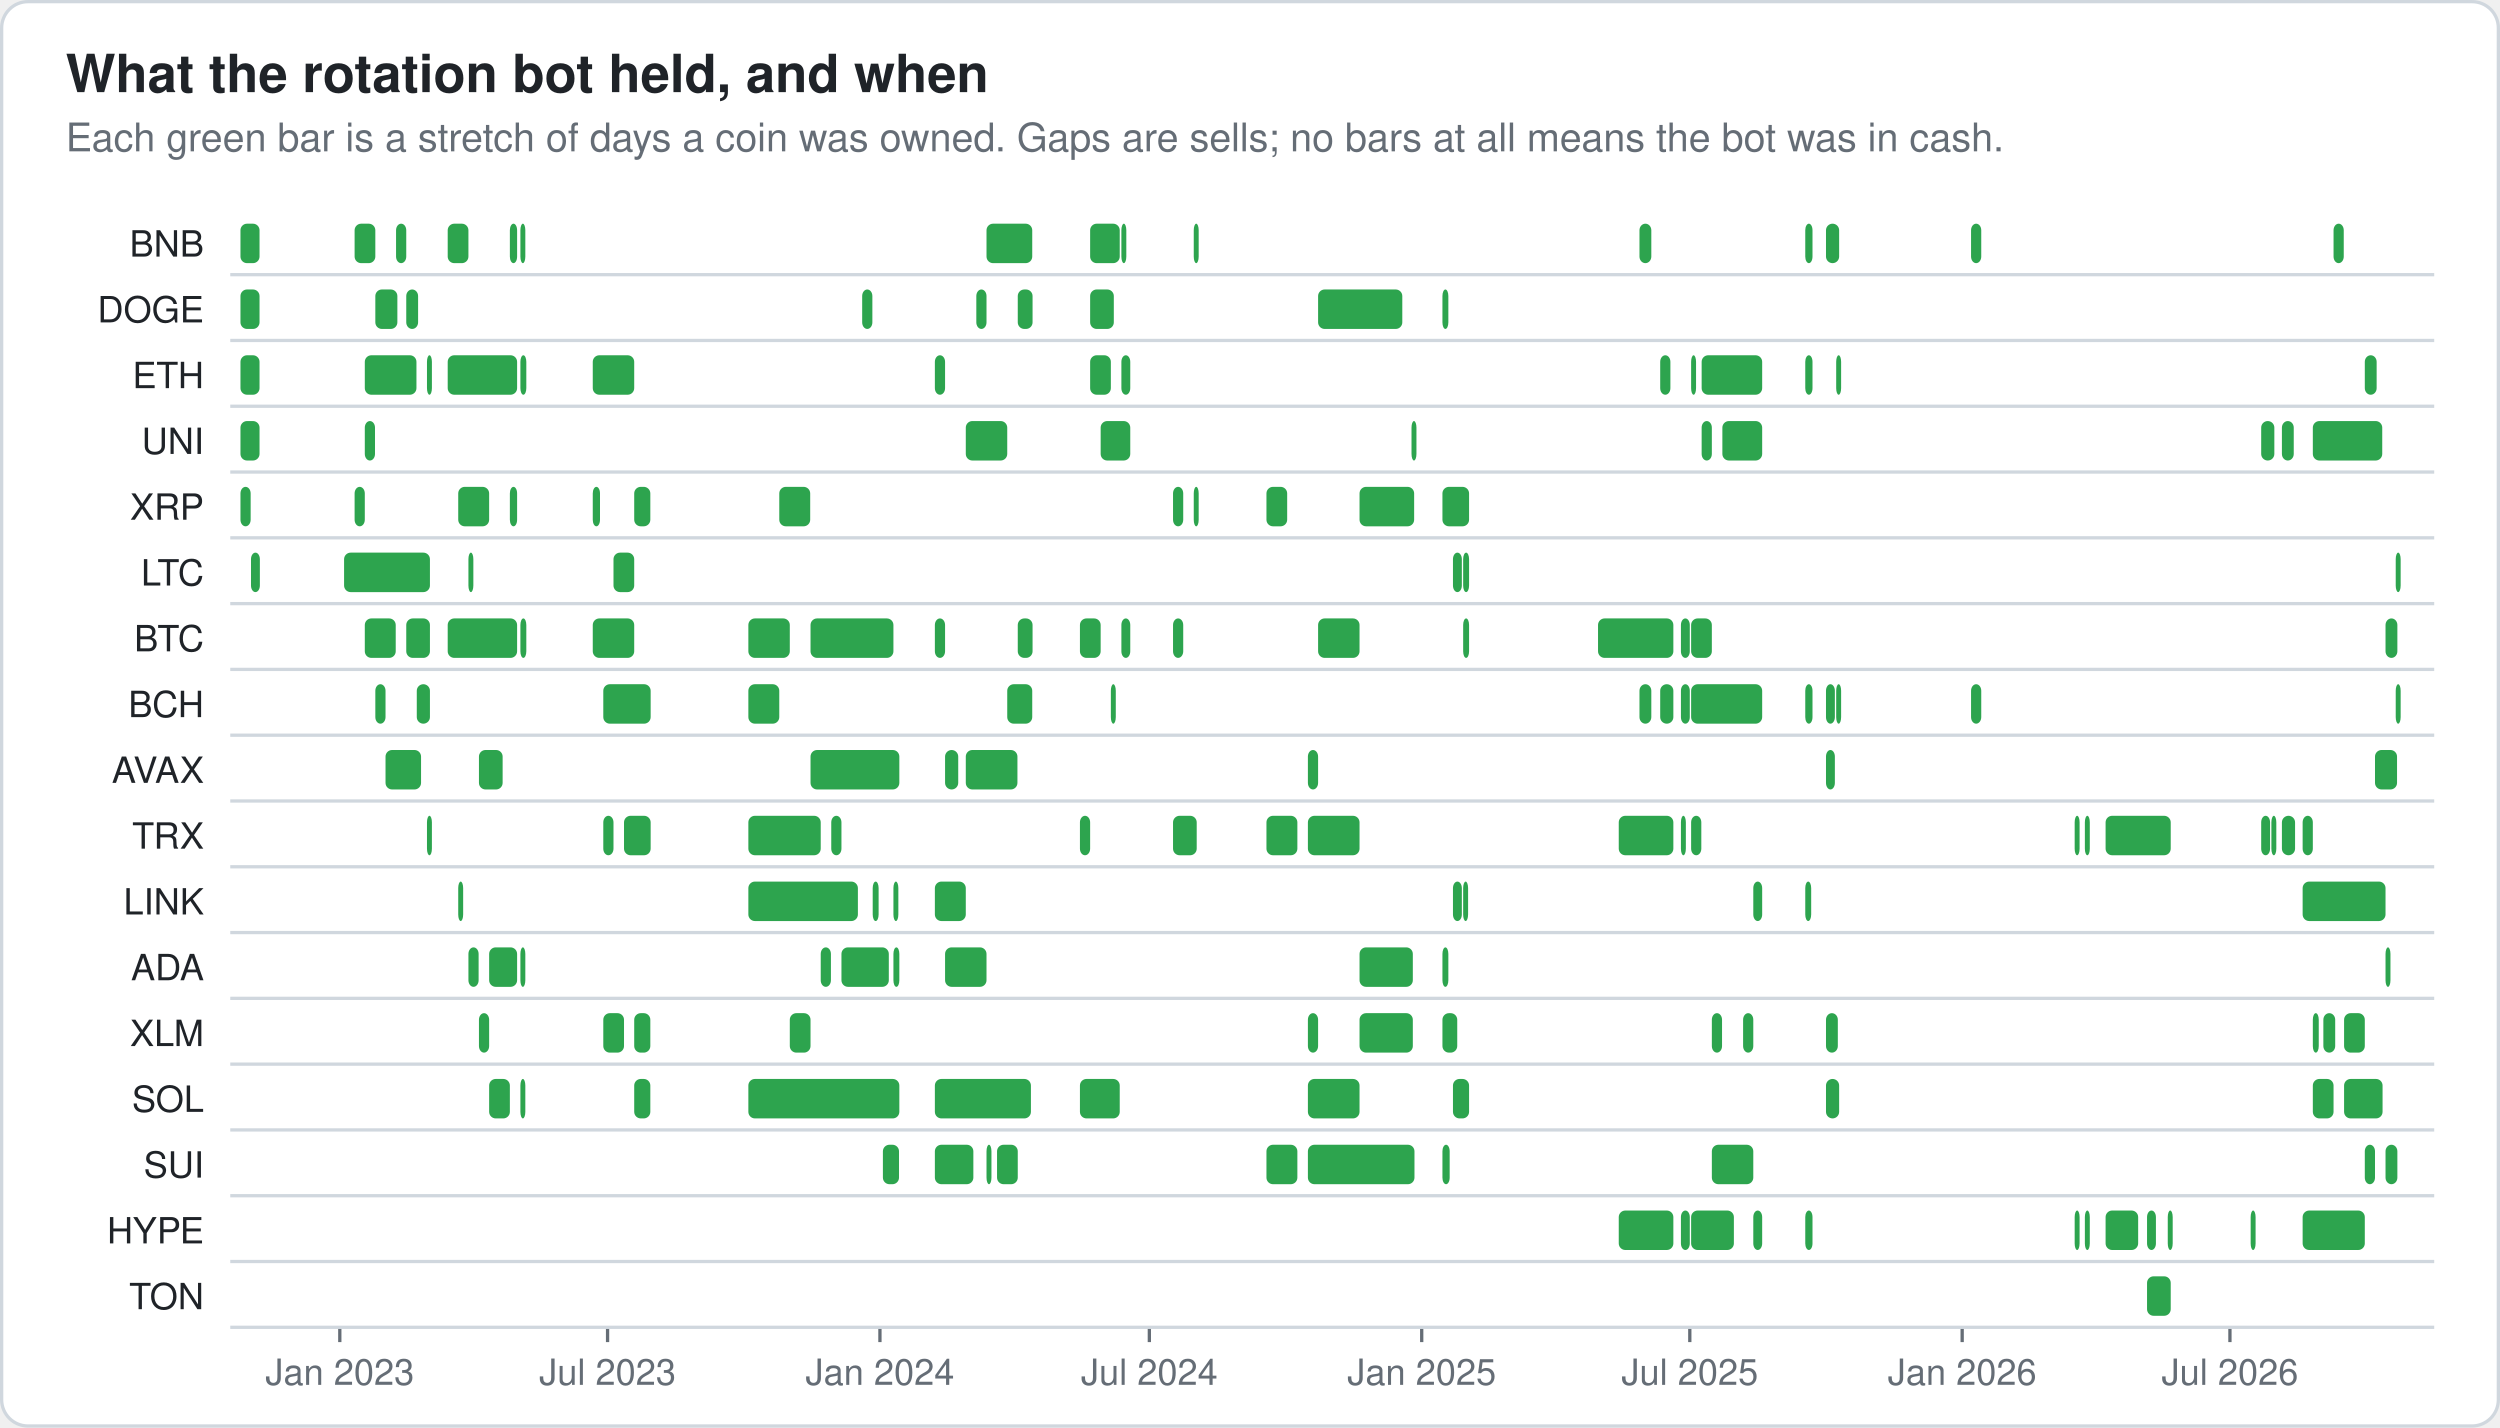
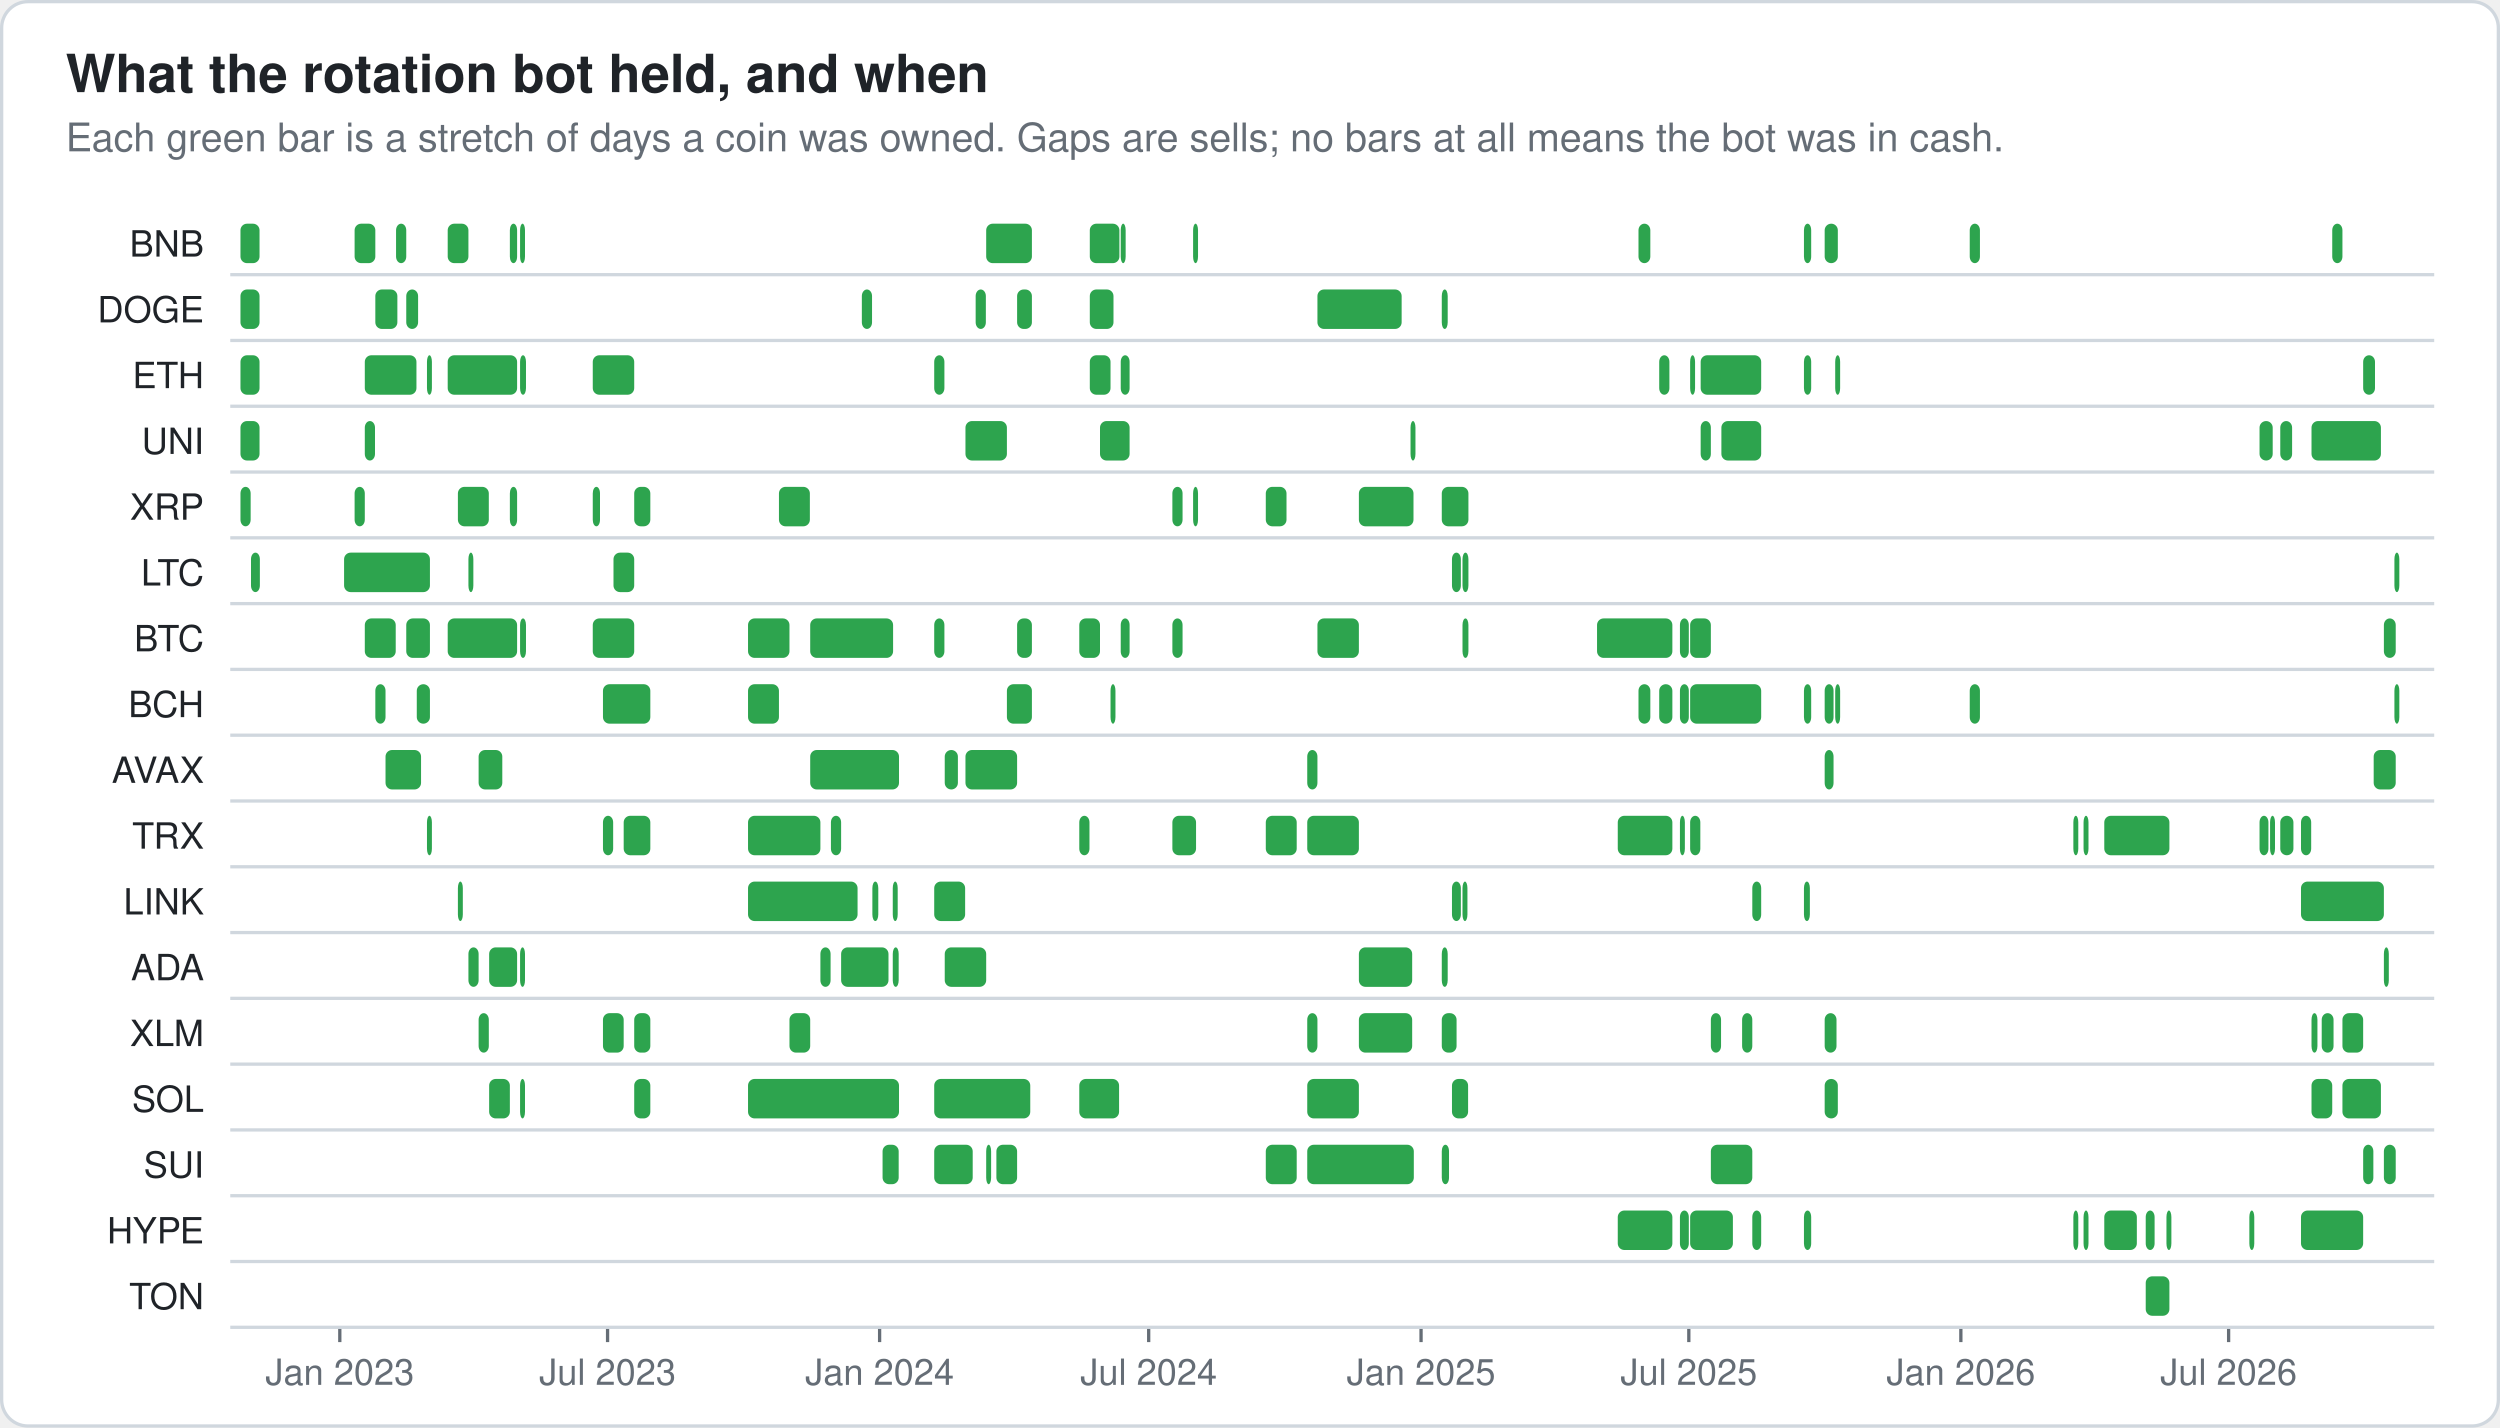
<svg xmlns="http://www.w3.org/2000/svg" width="760" height="434" viewBox="0 0 760 434" font-family="Helvetica, Arial, sans-serif">
  <rect x="0.5" y="0.5" width="759" height="433" rx="8" fill="#ffffff" stroke="#d0d7de" />
  <text x="20" y="28" font-size="16" font-weight="bold" fill="#1f2328">What the rotation bot held, and when</text>
  <text x="20" y="46" font-size="12" fill="#656d76">Each green bar is a stretch of days a coin was owned. Gaps are sells; no bars at all means the bot was in cash.</text>
  <text x="62" y="78" font-size="11" text-anchor="end" fill="#1f2328">BNB</text>
  <line x1="70" y1="83.5" x2="740" y2="83.5" stroke="#d0d7de" />
  <rect x="73.1" y="68" width="5.8" height="12" rx="2" fill="#2da44e" />
  <rect x="107.8" y="68" width="6.3" height="12" rx="2" fill="#2da44e" />
  <rect x="120.4" y="68" width="3.1" height="12" rx="2" fill="#2da44e" />
  <rect x="136.1" y="68" width="6.3" height="12" rx="2" fill="#2da44e" />
  <rect x="155.0" y="68" width="2.2" height="12" rx="2" fill="#2da44e" />
-   <rect x="158.2" y="68" width="1.5" height="12" rx="2" fill="#2da44e" />
-   <rect x="299.9" y="68" width="13.9" height="12" rx="2" fill="#2da44e" />
-   <rect x="331.4" y="68" width="9.0" height="12" rx="2" fill="#2da44e" />
-   <rect x="340.9" y="68" width="1.5" height="12" rx="2" fill="#2da44e" />
-   <rect x="362.9" y="68" width="1.5" height="12" rx="2" fill="#2da44e" />
-   <rect x="498.4" y="68" width="3.6" height="12" rx="2" fill="#2da44e" />
-   <rect x="548.8" y="68" width="2.2" height="12" rx="2" fill="#2da44e" />
-   <rect x="555.1" y="68" width="4.0" height="12" rx="2" fill="#2da44e" />
-   <rect x="599.2" y="68" width="3.1" height="12" rx="2" fill="#2da44e" />
-   <rect x="709.4" y="68" width="3.1" height="12" rx="2" fill="#2da44e" />
+   <rect x="158.1" y="68" width="1.5" height="12" rx="2" fill="#2da44e" />
+   <rect x="299.8" y="68" width="13.9" height="12" rx="2" fill="#2da44e" />
+   <rect x="331.3" y="68" width="9.0" height="12" rx="2" fill="#2da44e" />
+   <rect x="340.7" y="68" width="1.5" height="12" rx="2" fill="#2da44e" />
+   <rect x="362.7" y="68" width="1.5" height="12" rx="2" fill="#2da44e" />
+   <rect x="498.1" y="68" width="3.6" height="12" rx="2" fill="#2da44e" />
+   <rect x="548.4" y="68" width="2.2" height="12" rx="2" fill="#2da44e" />
+   <rect x="554.7" y="68" width="4.0" height="12" rx="2" fill="#2da44e" />
+   <rect x="598.8" y="68" width="3.1" height="12" rx="2" fill="#2da44e" />
+   <rect x="709.0" y="68" width="3.1" height="12" rx="2" fill="#2da44e" />
  <text x="62" y="98" font-size="11" text-anchor="end" fill="#1f2328">DOGE</text>
  <line x1="70" y1="103.5" x2="740" y2="103.5" stroke="#d0d7de" />
  <rect x="73.1" y="88" width="5.8" height="12" rx="2" fill="#2da44e" />
  <rect x="114.1" y="88" width="6.7" height="12" rx="2" fill="#2da44e" />
  <rect x="123.5" y="88" width="3.6" height="12" rx="2" fill="#2da44e" />
-   <rect x="262.1" y="88" width="3.1" height="12" rx="2" fill="#2da44e" />
-   <rect x="296.8" y="88" width="3.1" height="12" rx="2" fill="#2da44e" />
-   <rect x="309.4" y="88" width="4.5" height="12" rx="2" fill="#2da44e" />
-   <rect x="331.4" y="88" width="7.2" height="12" rx="2" fill="#2da44e" />
-   <rect x="400.7" y="88" width="25.6" height="12" rx="2" fill="#2da44e" />
-   <rect x="438.5" y="88" width="1.8" height="12" rx="2" fill="#2da44e" />
+   <rect x="262.0" y="88" width="3.1" height="12" rx="2" fill="#2da44e" />
+   <rect x="296.6" y="88" width="3.1" height="12" rx="2" fill="#2da44e" />
+   <rect x="309.2" y="88" width="4.5" height="12" rx="2" fill="#2da44e" />
+   <rect x="331.3" y="88" width="7.2" height="12" rx="2" fill="#2da44e" />
+   <rect x="400.5" y="88" width="25.6" height="12" rx="2" fill="#2da44e" />
+   <rect x="438.3" y="88" width="1.8" height="12" rx="2" fill="#2da44e" />
  <text x="62" y="118" font-size="11" text-anchor="end" fill="#1f2328">ETH</text>
  <line x1="70" y1="123.5" x2="740" y2="123.5" stroke="#d0d7de" />
  <rect x="73.1" y="108" width="5.8" height="12" rx="2" fill="#2da44e" />
  <rect x="110.9" y="108" width="15.7" height="12" rx="2" fill="#2da44e" />
  <rect x="129.8" y="108" width="1.5" height="12" rx="2" fill="#2da44e" />
  <rect x="136.1" y="108" width="21.1" height="12" rx="2" fill="#2da44e" />
-   <rect x="158.2" y="108" width="1.8" height="12" rx="2" fill="#2da44e" />
+   <rect x="158.1" y="108" width="1.8" height="12" rx="2" fill="#2da44e" />
  <rect x="180.2" y="108" width="12.6" height="12" rx="2" fill="#2da44e" />
-   <rect x="284.2" y="108" width="3.1" height="12" rx="2" fill="#2da44e" />
-   <rect x="331.4" y="108" width="6.3" height="12" rx="2" fill="#2da44e" />
-   <rect x="340.9" y="108" width="2.7" height="12" rx="2" fill="#2da44e" />
-   <rect x="504.7" y="108" width="3.1" height="12" rx="2" fill="#2da44e" />
-   <rect x="514.1" y="108" width="1.5" height="12" rx="2" fill="#2da44e" />
-   <rect x="517.3" y="108" width="18.4" height="12" rx="2" fill="#2da44e" />
-   <rect x="548.8" y="108" width="2.2" height="12" rx="2" fill="#2da44e" />
-   <rect x="558.2" y="108" width="1.5" height="12" rx="2" fill="#2da44e" />
-   <rect x="718.9" y="108" width="3.6" height="12" rx="2" fill="#2da44e" />
+   <rect x="284.0" y="108" width="3.1" height="12" rx="2" fill="#2da44e" />
+   <rect x="331.3" y="108" width="6.3" height="12" rx="2" fill="#2da44e" />
+   <rect x="340.7" y="108" width="2.7" height="12" rx="2" fill="#2da44e" />
+   <rect x="504.4" y="108" width="3.1" height="12" rx="2" fill="#2da44e" />
+   <rect x="513.8" y="108" width="1.5" height="12" rx="2" fill="#2da44e" />
+   <rect x="517.0" y="108" width="18.4" height="12" rx="2" fill="#2da44e" />
+   <rect x="548.4" y="108" width="2.2" height="12" rx="2" fill="#2da44e" />
+   <rect x="557.9" y="108" width="1.5" height="12" rx="2" fill="#2da44e" />
+   <rect x="718.4" y="108" width="3.6" height="12" rx="2" fill="#2da44e" />
  <text x="62" y="138" font-size="11" text-anchor="end" fill="#1f2328">UNI</text>
  <line x1="70" y1="143.5" x2="740" y2="143.5" stroke="#d0d7de" />
  <rect x="73.1" y="128" width="5.8" height="12" rx="2" fill="#2da44e" />
  <rect x="110.9" y="128" width="3.1" height="12" rx="2" fill="#2da44e" />
-   <rect x="293.6" y="128" width="12.6" height="12" rx="2" fill="#2da44e" />
-   <rect x="334.6" y="128" width="9.0" height="12" rx="2" fill="#2da44e" />
-   <rect x="429.1" y="128" width="1.5" height="12" rx="2" fill="#2da44e" />
-   <rect x="517.3" y="128" width="3.1" height="12" rx="2" fill="#2da44e" />
-   <rect x="523.6" y="128" width="12.1" height="12" rx="2" fill="#2da44e" />
-   <rect x="687.4" y="128" width="4.0" height="12" rx="2" fill="#2da44e" />
-   <rect x="693.7" y="128" width="3.6" height="12" rx="2" fill="#2da44e" />
-   <rect x="703.1" y="128" width="21.1" height="12" rx="2" fill="#2da44e" />
+   <rect x="293.5" y="128" width="12.6" height="12" rx="2" fill="#2da44e" />
+   <rect x="334.4" y="128" width="9.0" height="12" rx="2" fill="#2da44e" />
+   <rect x="428.8" y="128" width="1.5" height="12" rx="2" fill="#2da44e" />
+   <rect x="517.0" y="128" width="3.1" height="12" rx="2" fill="#2da44e" />
+   <rect x="523.3" y="128" width="12.1" height="12" rx="2" fill="#2da44e" />
+   <rect x="686.9" y="128" width="4.0" height="12" rx="2" fill="#2da44e" />
+   <rect x="693.2" y="128" width="3.6" height="12" rx="2" fill="#2da44e" />
+   <rect x="702.7" y="128" width="21.1" height="12" rx="2" fill="#2da44e" />
  <text x="62" y="158" font-size="11" text-anchor="end" fill="#1f2328">XRP</text>
  <line x1="70" y1="163.5" x2="740" y2="163.5" stroke="#d0d7de" />
  <rect x="73.1" y="148" width="3.1" height="12" rx="2" fill="#2da44e" />
  <rect x="107.8" y="148" width="3.1" height="12" rx="2" fill="#2da44e" />
-   <rect x="139.3" y="148" width="9.4" height="12" rx="2" fill="#2da44e" />
+   <rect x="139.2" y="148" width="9.4" height="12" rx="2" fill="#2da44e" />
  <rect x="155.0" y="148" width="2.2" height="12" rx="2" fill="#2da44e" />
  <rect x="180.2" y="148" width="2.2" height="12" rx="2" fill="#2da44e" />
  <rect x="192.8" y="148" width="4.9" height="12" rx="2" fill="#2da44e" />
-   <rect x="236.9" y="148" width="9.4" height="12" rx="2" fill="#2da44e" />
-   <rect x="356.6" y="148" width="3.1" height="12" rx="2" fill="#2da44e" />
-   <rect x="362.9" y="148" width="1.5" height="12" rx="2" fill="#2da44e" />
-   <rect x="385.0" y="148" width="6.3" height="12" rx="2" fill="#2da44e" />
-   <rect x="413.3" y="148" width="16.6" height="12" rx="2" fill="#2da44e" />
-   <rect x="438.5" y="148" width="8.1" height="12" rx="2" fill="#2da44e" />
+   <rect x="236.8" y="148" width="9.4" height="12" rx="2" fill="#2da44e" />
+   <rect x="356.4" y="148" width="3.1" height="12" rx="2" fill="#2da44e" />
+   <rect x="362.7" y="148" width="1.5" height="12" rx="2" fill="#2da44e" />
+   <rect x="384.8" y="148" width="6.3" height="12" rx="2" fill="#2da44e" />
+   <rect x="413.1" y="148" width="16.6" height="12" rx="2" fill="#2da44e" />
+   <rect x="438.3" y="148" width="8.1" height="12" rx="2" fill="#2da44e" />
  <text x="62" y="178" font-size="11" text-anchor="end" fill="#1f2328">LTC</text>
  <line x1="70" y1="183.5" x2="740" y2="183.5" stroke="#d0d7de" />
  <rect x="76.3" y="168" width="2.7" height="12" rx="2" fill="#2da44e" />
  <rect x="104.6" y="168" width="26.1" height="12" rx="2" fill="#2da44e" />
  <rect x="142.4" y="168" width="1.5" height="12" rx="2" fill="#2da44e" />
  <rect x="186.5" y="168" width="6.3" height="12" rx="2" fill="#2da44e" />
-   <rect x="441.7" y="168" width="2.7" height="12" rx="2" fill="#2da44e" />
-   <rect x="444.8" y="168" width="1.8" height="12" rx="2" fill="#2da44e" />
-   <rect x="728.3" y="168" width="1.5" height="12" rx="2" fill="#2da44e" />
+   <rect x="441.4" y="168" width="2.7" height="12" rx="2" fill="#2da44e" />
+   <rect x="444.6" y="168" width="1.8" height="12" rx="2" fill="#2da44e" />
+   <rect x="727.9" y="168" width="1.5" height="12" rx="2" fill="#2da44e" />
  <text x="62" y="198" font-size="11" text-anchor="end" fill="#1f2328">BTC</text>
  <line x1="70" y1="203.5" x2="740" y2="203.5" stroke="#d0d7de" />
  <rect x="110.9" y="188" width="9.4" height="12" rx="2" fill="#2da44e" />
  <rect x="123.5" y="188" width="7.2" height="12" rx="2" fill="#2da44e" />
  <rect x="136.1" y="188" width="21.1" height="12" rx="2" fill="#2da44e" />
-   <rect x="158.2" y="188" width="1.8" height="12" rx="2" fill="#2da44e" />
+   <rect x="158.1" y="188" width="1.8" height="12" rx="2" fill="#2da44e" />
  <rect x="180.2" y="188" width="12.6" height="12" rx="2" fill="#2da44e" />
-   <rect x="227.5" y="188" width="12.6" height="12" rx="2" fill="#2da44e" />
-   <rect x="246.4" y="188" width="25.2" height="12" rx="2" fill="#2da44e" />
-   <rect x="284.2" y="188" width="3.1" height="12" rx="2" fill="#2da44e" />
-   <rect x="309.4" y="188" width="4.5" height="12" rx="2" fill="#2da44e" />
-   <rect x="328.3" y="188" width="6.3" height="12" rx="2" fill="#2da44e" />
-   <rect x="340.9" y="188" width="2.7" height="12" rx="2" fill="#2da44e" />
-   <rect x="356.6" y="188" width="3.1" height="12" rx="2" fill="#2da44e" />
-   <rect x="400.7" y="188" width="12.6" height="12" rx="2" fill="#2da44e" />
-   <rect x="444.8" y="188" width="1.8" height="12" rx="2" fill="#2da44e" />
-   <rect x="485.8" y="188" width="22.9" height="12" rx="2" fill="#2da44e" />
-   <rect x="511.0" y="188" width="2.7" height="12" rx="2" fill="#2da44e" />
-   <rect x="514.1" y="188" width="6.3" height="12" rx="2" fill="#2da44e" />
-   <rect x="725.2" y="188" width="3.6" height="12" rx="2" fill="#2da44e" />
+   <rect x="227.4" y="188" width="12.6" height="12" rx="2" fill="#2da44e" />
+   <rect x="246.3" y="188" width="25.2" height="12" rx="2" fill="#2da44e" />
+   <rect x="284.0" y="188" width="3.1" height="12" rx="2" fill="#2da44e" />
+   <rect x="309.2" y="188" width="4.5" height="12" rx="2" fill="#2da44e" />
+   <rect x="328.1" y="188" width="6.3" height="12" rx="2" fill="#2da44e" />
+   <rect x="340.7" y="188" width="2.7" height="12" rx="2" fill="#2da44e" />
+   <rect x="356.4" y="188" width="3.1" height="12" rx="2" fill="#2da44e" />
+   <rect x="400.5" y="188" width="12.6" height="12" rx="2" fill="#2da44e" />
+   <rect x="444.6" y="188" width="1.8" height="12" rx="2" fill="#2da44e" />
+   <rect x="485.5" y="188" width="22.9" height="12" rx="2" fill="#2da44e" />
+   <rect x="510.7" y="188" width="2.7" height="12" rx="2" fill="#2da44e" />
+   <rect x="513.8" y="188" width="6.3" height="12" rx="2" fill="#2da44e" />
+   <rect x="724.7" y="188" width="3.6" height="12" rx="2" fill="#2da44e" />
  <text x="62" y="218" font-size="11" text-anchor="end" fill="#1f2328">BCH</text>
  <line x1="70" y1="223.5" x2="740" y2="223.5" stroke="#d0d7de" />
  <rect x="114.1" y="208" width="3.1" height="12" rx="2" fill="#2da44e" />
  <rect x="126.7" y="208" width="4.0" height="12" rx="2" fill="#2da44e" />
-   <rect x="183.4" y="208" width="14.4" height="12" rx="2" fill="#2da44e" />
-   <rect x="227.5" y="208" width="9.4" height="12" rx="2" fill="#2da44e" />
-   <rect x="306.2" y="208" width="7.6" height="12" rx="2" fill="#2da44e" />
-   <rect x="337.7" y="208" width="1.5" height="12" rx="2" fill="#2da44e" />
-   <rect x="498.4" y="208" width="3.6" height="12" rx="2" fill="#2da44e" />
-   <rect x="504.7" y="208" width="4.0" height="12" rx="2" fill="#2da44e" />
-   <rect x="511.0" y="208" width="2.7" height="12" rx="2" fill="#2da44e" />
-   <rect x="514.1" y="208" width="21.6" height="12" rx="2" fill="#2da44e" />
-   <rect x="548.8" y="208" width="2.2" height="12" rx="2" fill="#2da44e" />
-   <rect x="555.1" y="208" width="2.7" height="12" rx="2" fill="#2da44e" />
-   <rect x="558.2" y="208" width="1.5" height="12" rx="2" fill="#2da44e" />
-   <rect x="599.2" y="208" width="3.1" height="12" rx="2" fill="#2da44e" />
-   <rect x="728.3" y="208" width="1.5" height="12" rx="2" fill="#2da44e" />
+   <rect x="183.3" y="208" width="14.4" height="12" rx="2" fill="#2da44e" />
+   <rect x="227.4" y="208" width="9.4" height="12" rx="2" fill="#2da44e" />
+   <rect x="306.1" y="208" width="7.6" height="12" rx="2" fill="#2da44e" />
+   <rect x="337.6" y="208" width="1.5" height="12" rx="2" fill="#2da44e" />
+   <rect x="498.1" y="208" width="3.6" height="12" rx="2" fill="#2da44e" />
+   <rect x="504.4" y="208" width="4.0" height="12" rx="2" fill="#2da44e" />
+   <rect x="510.7" y="208" width="2.7" height="12" rx="2" fill="#2da44e" />
+   <rect x="513.8" y="208" width="21.6" height="12" rx="2" fill="#2da44e" />
+   <rect x="548.4" y="208" width="2.2" height="12" rx="2" fill="#2da44e" />
+   <rect x="554.7" y="208" width="2.7" height="12" rx="2" fill="#2da44e" />
+   <rect x="557.9" y="208" width="1.5" height="12" rx="2" fill="#2da44e" />
+   <rect x="598.8" y="208" width="3.1" height="12" rx="2" fill="#2da44e" />
+   <rect x="727.9" y="208" width="1.5" height="12" rx="2" fill="#2da44e" />
  <text x="62" y="238" font-size="11" text-anchor="end" fill="#1f2328">AVAX</text>
  <line x1="70" y1="243.5" x2="740" y2="243.5" stroke="#d0d7de" />
  <rect x="117.2" y="228" width="10.8" height="12" rx="2" fill="#2da44e" />
-   <rect x="145.6" y="228" width="7.2" height="12" rx="2" fill="#2da44e" />
-   <rect x="246.4" y="228" width="27.0" height="12" rx="2" fill="#2da44e" />
-   <rect x="287.3" y="228" width="4.0" height="12" rx="2" fill="#2da44e" />
-   <rect x="293.6" y="228" width="15.7" height="12" rx="2" fill="#2da44e" />
-   <rect x="397.6" y="228" width="3.1" height="12" rx="2" fill="#2da44e" />
-   <rect x="555.1" y="228" width="2.7" height="12" rx="2" fill="#2da44e" />
-   <rect x="722.0" y="228" width="6.7" height="12" rx="2" fill="#2da44e" />
+   <rect x="145.5" y="228" width="7.2" height="12" rx="2" fill="#2da44e" />
+   <rect x="246.3" y="228" width="27.0" height="12" rx="2" fill="#2da44e" />
+   <rect x="287.2" y="228" width="4.0" height="12" rx="2" fill="#2da44e" />
+   <rect x="293.5" y="228" width="15.7" height="12" rx="2" fill="#2da44e" />
+   <rect x="397.4" y="228" width="3.1" height="12" rx="2" fill="#2da44e" />
+   <rect x="554.7" y="228" width="2.7" height="12" rx="2" fill="#2da44e" />
+   <rect x="721.6" y="228" width="6.7" height="12" rx="2" fill="#2da44e" />
  <text x="62" y="258" font-size="11" text-anchor="end" fill="#1f2328">TRX</text>
  <line x1="70" y1="263.5" x2="740" y2="263.5" stroke="#d0d7de" />
  <rect x="129.8" y="248" width="1.5" height="12" rx="2" fill="#2da44e" />
-   <rect x="183.4" y="248" width="3.1" height="12" rx="2" fill="#2da44e" />
-   <rect x="189.7" y="248" width="8.1" height="12" rx="2" fill="#2da44e" />
-   <rect x="227.5" y="248" width="22.0" height="12" rx="2" fill="#2da44e" />
-   <rect x="252.7" y="248" width="3.1" height="12" rx="2" fill="#2da44e" />
-   <rect x="328.3" y="248" width="3.1" height="12" rx="2" fill="#2da44e" />
-   <rect x="356.6" y="248" width="7.2" height="12" rx="2" fill="#2da44e" />
-   <rect x="385.0" y="248" width="9.4" height="12" rx="2" fill="#2da44e" />
-   <rect x="397.6" y="248" width="15.7" height="12" rx="2" fill="#2da44e" />
-   <rect x="492.1" y="248" width="16.6" height="12" rx="2" fill="#2da44e" />
-   <rect x="511.0" y="248" width="1.5" height="12" rx="2" fill="#2da44e" />
-   <rect x="514.1" y="248" width="3.1" height="12" rx="2" fill="#2da44e" />
-   <rect x="630.7" y="248" width="1.5" height="12" rx="2" fill="#2da44e" />
-   <rect x="633.8" y="248" width="1.5" height="12" rx="2" fill="#2da44e" />
-   <rect x="640.1" y="248" width="19.8" height="12" rx="2" fill="#2da44e" />
-   <rect x="687.4" y="248" width="2.7" height="12" rx="2" fill="#2da44e" />
-   <rect x="690.5" y="248" width="1.5" height="12" rx="2" fill="#2da44e" />
-   <rect x="693.7" y="248" width="4.0" height="12" rx="2" fill="#2da44e" />
-   <rect x="700.0" y="248" width="3.1" height="12" rx="2" fill="#2da44e" />
+   <rect x="183.3" y="248" width="3.1" height="12" rx="2" fill="#2da44e" />
+   <rect x="189.6" y="248" width="8.1" height="12" rx="2" fill="#2da44e" />
+   <rect x="227.4" y="248" width="22.0" height="12" rx="2" fill="#2da44e" />
+   <rect x="252.6" y="248" width="3.1" height="12" rx="2" fill="#2da44e" />
+   <rect x="328.1" y="248" width="3.1" height="12" rx="2" fill="#2da44e" />
+   <rect x="356.4" y="248" width="7.2" height="12" rx="2" fill="#2da44e" />
+   <rect x="384.8" y="248" width="9.4" height="12" rx="2" fill="#2da44e" />
+   <rect x="397.4" y="248" width="15.7" height="12" rx="2" fill="#2da44e" />
+   <rect x="491.8" y="248" width="16.6" height="12" rx="2" fill="#2da44e" />
+   <rect x="510.7" y="248" width="1.5" height="12" rx="2" fill="#2da44e" />
+   <rect x="513.8" y="248" width="3.1" height="12" rx="2" fill="#2da44e" />
+   <rect x="630.3" y="248" width="1.5" height="12" rx="2" fill="#2da44e" />
+   <rect x="633.4" y="248" width="1.5" height="12" rx="2" fill="#2da44e" />
+   <rect x="639.7" y="248" width="19.8" height="12" rx="2" fill="#2da44e" />
+   <rect x="686.9" y="248" width="2.7" height="12" rx="2" fill="#2da44e" />
+   <rect x="690.1" y="248" width="1.5" height="12" rx="2" fill="#2da44e" />
+   <rect x="693.2" y="248" width="4.0" height="12" rx="2" fill="#2da44e" />
+   <rect x="699.5" y="248" width="3.1" height="12" rx="2" fill="#2da44e" />
  <text x="62" y="278" font-size="11" text-anchor="end" fill="#1f2328">LINK</text>
  <line x1="70" y1="283.5" x2="740" y2="283.5" stroke="#d0d7de" />
-   <rect x="139.3" y="268" width="1.5" height="12" rx="2" fill="#2da44e" />
-   <rect x="227.5" y="268" width="33.3" height="12" rx="2" fill="#2da44e" />
-   <rect x="265.3" y="268" width="1.8" height="12" rx="2" fill="#2da44e" />
-   <rect x="271.6" y="268" width="1.5" height="12" rx="2" fill="#2da44e" />
-   <rect x="284.2" y="268" width="9.4" height="12" rx="2" fill="#2da44e" />
-   <rect x="441.7" y="268" width="2.7" height="12" rx="2" fill="#2da44e" />
-   <rect x="444.8" y="268" width="1.5" height="12" rx="2" fill="#2da44e" />
-   <rect x="533.0" y="268" width="2.7" height="12" rx="2" fill="#2da44e" />
-   <rect x="548.8" y="268" width="1.8" height="12" rx="2" fill="#2da44e" />
-   <rect x="700.0" y="268" width="25.2" height="12" rx="2" fill="#2da44e" />
+   <rect x="139.2" y="268" width="1.5" height="12" rx="2" fill="#2da44e" />
+   <rect x="227.4" y="268" width="33.3" height="12" rx="2" fill="#2da44e" />
+   <rect x="265.2" y="268" width="1.8" height="12" rx="2" fill="#2da44e" />
+   <rect x="271.4" y="268" width="1.5" height="12" rx="2" fill="#2da44e" />
+   <rect x="284.0" y="268" width="9.4" height="12" rx="2" fill="#2da44e" />
+   <rect x="441.4" y="268" width="2.7" height="12" rx="2" fill="#2da44e" />
+   <rect x="444.6" y="268" width="1.5" height="12" rx="2" fill="#2da44e" />
+   <rect x="532.7" y="268" width="2.7" height="12" rx="2" fill="#2da44e" />
+   <rect x="548.4" y="268" width="1.8" height="12" rx="2" fill="#2da44e" />
+   <rect x="699.5" y="268" width="25.2" height="12" rx="2" fill="#2da44e" />
  <text x="62" y="298" font-size="11" text-anchor="end" fill="#1f2328">ADA</text>
  <line x1="70" y1="303.5" x2="740" y2="303.5" stroke="#d0d7de" />
  <rect x="142.4" y="288" width="3.1" height="12" rx="2" fill="#2da44e" />
  <rect x="148.7" y="288" width="8.5" height="12" rx="2" fill="#2da44e" />
-   <rect x="158.2" y="288" width="1.5" height="12" rx="2" fill="#2da44e" />
-   <rect x="249.5" y="288" width="3.1" height="12" rx="2" fill="#2da44e" />
-   <rect x="255.8" y="288" width="14.4" height="12" rx="2" fill="#2da44e" />
-   <rect x="271.6" y="288" width="1.8" height="12" rx="2" fill="#2da44e" />
-   <rect x="287.3" y="288" width="12.6" height="12" rx="2" fill="#2da44e" />
-   <rect x="413.3" y="288" width="16.2" height="12" rx="2" fill="#2da44e" />
-   <rect x="438.5" y="288" width="1.8" height="12" rx="2" fill="#2da44e" />
-   <rect x="725.2" y="288" width="1.5" height="12" rx="2" fill="#2da44e" />
+   <rect x="158.1" y="288" width="1.5" height="12" rx="2" fill="#2da44e" />
+   <rect x="249.4" y="288" width="3.1" height="12" rx="2" fill="#2da44e" />
+   <rect x="255.7" y="288" width="14.4" height="12" rx="2" fill="#2da44e" />
+   <rect x="271.4" y="288" width="1.8" height="12" rx="2" fill="#2da44e" />
+   <rect x="287.2" y="288" width="12.6" height="12" rx="2" fill="#2da44e" />
+   <rect x="413.1" y="288" width="16.2" height="12" rx="2" fill="#2da44e" />
+   <rect x="438.3" y="288" width="1.8" height="12" rx="2" fill="#2da44e" />
+   <rect x="724.7" y="288" width="1.5" height="12" rx="2" fill="#2da44e" />
  <text x="62" y="318" font-size="11" text-anchor="end" fill="#1f2328">XLM</text>
  <line x1="70" y1="323.5" x2="740" y2="323.5" stroke="#d0d7de" />
-   <rect x="145.6" y="308" width="3.1" height="12" rx="2" fill="#2da44e" />
-   <rect x="183.4" y="308" width="6.3" height="12" rx="2" fill="#2da44e" />
+   <rect x="145.5" y="308" width="3.1" height="12" rx="2" fill="#2da44e" />
+   <rect x="183.3" y="308" width="6.3" height="12" rx="2" fill="#2da44e" />
  <rect x="192.8" y="308" width="4.9" height="12" rx="2" fill="#2da44e" />
-   <rect x="240.1" y="308" width="6.3" height="12" rx="2" fill="#2da44e" />
-   <rect x="397.6" y="308" width="3.1" height="12" rx="2" fill="#2da44e" />
-   <rect x="413.3" y="308" width="16.2" height="12" rx="2" fill="#2da44e" />
-   <rect x="438.5" y="308" width="4.5" height="12" rx="2" fill="#2da44e" />
-   <rect x="520.4" y="308" width="3.1" height="12" rx="2" fill="#2da44e" />
-   <rect x="529.9" y="308" width="3.1" height="12" rx="2" fill="#2da44e" />
-   <rect x="555.1" y="308" width="3.6" height="12" rx="2" fill="#2da44e" />
-   <rect x="703.1" y="308" width="1.8" height="12" rx="2" fill="#2da44e" />
-   <rect x="706.3" y="308" width="3.6" height="12" rx="2" fill="#2da44e" />
-   <rect x="712.6" y="308" width="6.3" height="12" rx="2" fill="#2da44e" />
+   <rect x="240.0" y="308" width="6.3" height="12" rx="2" fill="#2da44e" />
+   <rect x="397.4" y="308" width="3.1" height="12" rx="2" fill="#2da44e" />
+   <rect x="413.1" y="308" width="16.2" height="12" rx="2" fill="#2da44e" />
+   <rect x="438.3" y="308" width="4.5" height="12" rx="2" fill="#2da44e" />
+   <rect x="520.1" y="308" width="3.1" height="12" rx="2" fill="#2da44e" />
+   <rect x="529.6" y="308" width="3.1" height="12" rx="2" fill="#2da44e" />
+   <rect x="554.7" y="308" width="3.6" height="12" rx="2" fill="#2da44e" />
+   <rect x="702.7" y="308" width="1.8" height="12" rx="2" fill="#2da44e" />
+   <rect x="705.8" y="308" width="3.6" height="12" rx="2" fill="#2da44e" />
+   <rect x="712.1" y="308" width="6.3" height="12" rx="2" fill="#2da44e" />
  <text x="62" y="338" font-size="11" text-anchor="end" fill="#1f2328">SOL</text>
  <line x1="70" y1="343.5" x2="740" y2="343.5" stroke="#d0d7de" />
  <rect x="148.7" y="328" width="6.3" height="12" rx="2" fill="#2da44e" />
-   <rect x="158.2" y="328" width="1.5" height="12" rx="2" fill="#2da44e" />
+   <rect x="158.1" y="328" width="1.5" height="12" rx="2" fill="#2da44e" />
  <rect x="192.8" y="328" width="4.9" height="12" rx="2" fill="#2da44e" />
-   <rect x="227.5" y="328" width="45.9" height="12" rx="2" fill="#2da44e" />
-   <rect x="284.2" y="328" width="29.2" height="12" rx="2" fill="#2da44e" />
-   <rect x="328.3" y="328" width="12.1" height="12" rx="2" fill="#2da44e" />
-   <rect x="397.6" y="328" width="15.7" height="12" rx="2" fill="#2da44e" />
-   <rect x="441.7" y="328" width="4.9" height="12" rx="2" fill="#2da44e" />
-   <rect x="555.1" y="328" width="4.0" height="12" rx="2" fill="#2da44e" />
-   <rect x="703.1" y="328" width="6.3" height="12" rx="2" fill="#2da44e" />
-   <rect x="712.6" y="328" width="11.7" height="12" rx="2" fill="#2da44e" />
+   <rect x="227.4" y="328" width="45.9" height="12" rx="2" fill="#2da44e" />
+   <rect x="284.0" y="328" width="29.2" height="12" rx="2" fill="#2da44e" />
+   <rect x="328.1" y="328" width="12.1" height="12" rx="2" fill="#2da44e" />
+   <rect x="397.4" y="328" width="15.7" height="12" rx="2" fill="#2da44e" />
+   <rect x="441.4" y="328" width="4.9" height="12" rx="2" fill="#2da44e" />
+   <rect x="554.7" y="328" width="4.0" height="12" rx="2" fill="#2da44e" />
+   <rect x="702.7" y="328" width="6.3" height="12" rx="2" fill="#2da44e" />
+   <rect x="712.1" y="328" width="11.7" height="12" rx="2" fill="#2da44e" />
  <text x="62" y="358" font-size="11" text-anchor="end" fill="#1f2328">SUI</text>
  <line x1="70" y1="363.5" x2="740" y2="363.5" stroke="#d0d7de" />
-   <rect x="268.4" y="348" width="4.9" height="12" rx="2" fill="#2da44e" />
-   <rect x="284.2" y="348" width="11.7" height="12" rx="2" fill="#2da44e" />
-   <rect x="299.9" y="348" width="1.5" height="12" rx="2" fill="#2da44e" />
-   <rect x="303.1" y="348" width="6.3" height="12" rx="2" fill="#2da44e" />
-   <rect x="385.0" y="348" width="9.4" height="12" rx="2" fill="#2da44e" />
-   <rect x="397.6" y="348" width="32.4" height="12" rx="2" fill="#2da44e" />
-   <rect x="438.5" y="348" width="2.2" height="12" rx="2" fill="#2da44e" />
-   <rect x="520.4" y="348" width="12.6" height="12" rx="2" fill="#2da44e" />
-   <rect x="718.9" y="348" width="3.1" height="12" rx="2" fill="#2da44e" />
-   <rect x="725.2" y="348" width="3.6" height="12" rx="2" fill="#2da44e" />
+   <rect x="268.3" y="348" width="4.9" height="12" rx="2" fill="#2da44e" />
+   <rect x="284.0" y="348" width="11.7" height="12" rx="2" fill="#2da44e" />
+   <rect x="299.8" y="348" width="1.5" height="12" rx="2" fill="#2da44e" />
+   <rect x="302.9" y="348" width="6.3" height="12" rx="2" fill="#2da44e" />
+   <rect x="384.8" y="348" width="9.4" height="12" rx="2" fill="#2da44e" />
+   <rect x="397.4" y="348" width="32.4" height="12" rx="2" fill="#2da44e" />
+   <rect x="438.3" y="348" width="2.2" height="12" rx="2" fill="#2da44e" />
+   <rect x="520.1" y="348" width="12.6" height="12" rx="2" fill="#2da44e" />
+   <rect x="718.4" y="348" width="3.1" height="12" rx="2" fill="#2da44e" />
+   <rect x="724.7" y="348" width="3.6" height="12" rx="2" fill="#2da44e" />
  <text x="62" y="378" font-size="11" text-anchor="end" fill="#1f2328">HYPE</text>
  <line x1="70" y1="383.5" x2="740" y2="383.5" stroke="#d0d7de" />
-   <rect x="492.1" y="368" width="16.6" height="12" rx="2" fill="#2da44e" />
-   <rect x="511.0" y="368" width="2.7" height="12" rx="2" fill="#2da44e" />
-   <rect x="514.1" y="368" width="13.0" height="12" rx="2" fill="#2da44e" />
-   <rect x="533.0" y="368" width="2.7" height="12" rx="2" fill="#2da44e" />
-   <rect x="548.8" y="368" width="2.2" height="12" rx="2" fill="#2da44e" />
-   <rect x="630.7" y="368" width="1.5" height="12" rx="2" fill="#2da44e" />
-   <rect x="633.8" y="368" width="1.5" height="12" rx="2" fill="#2da44e" />
-   <rect x="640.1" y="368" width="9.9" height="12" rx="2" fill="#2da44e" />
-   <rect x="652.7" y="368" width="2.7" height="12" rx="2" fill="#2da44e" />
-   <rect x="659.0" y="368" width="1.5" height="12" rx="2" fill="#2da44e" />
-   <rect x="684.2" y="368" width="1.5" height="12" rx="2" fill="#2da44e" />
-   <rect x="700.0" y="368" width="18.9" height="12" rx="2" fill="#2da44e" />
+   <rect x="491.8" y="368" width="16.6" height="12" rx="2" fill="#2da44e" />
+   <rect x="510.7" y="368" width="2.7" height="12" rx="2" fill="#2da44e" />
+   <rect x="513.8" y="368" width="13.0" height="12" rx="2" fill="#2da44e" />
+   <rect x="532.7" y="368" width="2.7" height="12" rx="2" fill="#2da44e" />
+   <rect x="548.4" y="368" width="2.2" height="12" rx="2" fill="#2da44e" />
+   <rect x="630.3" y="368" width="1.5" height="12" rx="2" fill="#2da44e" />
+   <rect x="633.4" y="368" width="1.5" height="12" rx="2" fill="#2da44e" />
+   <rect x="639.7" y="368" width="9.9" height="12" rx="2" fill="#2da44e" />
+   <rect x="652.3" y="368" width="2.7" height="12" rx="2" fill="#2da44e" />
+   <rect x="658.6" y="368" width="1.5" height="12" rx="2" fill="#2da44e" />
+   <rect x="683.8" y="368" width="1.5" height="12" rx="2" fill="#2da44e" />
+   <rect x="699.5" y="368" width="18.9" height="12" rx="2" fill="#2da44e" />
  <text x="62" y="398" font-size="11" text-anchor="end" fill="#1f2328">TON</text>
  <line x1="70" y1="403.5" x2="740" y2="403.5" stroke="#d0d7de" />
-   <rect x="652.7" y="388" width="7.2" height="12" rx="2" fill="#2da44e" />
+   <rect x="652.3" y="388" width="7.2" height="12" rx="2" fill="#2da44e" />
  <line x1="103.3" y1="404" x2="103.3" y2="408" stroke="#656d76" />
  <text x="103.3" y="421" font-size="11" text-anchor="middle" fill="#656d76">Jan 2023</text>
  <line x1="184.7" y1="404" x2="184.7" y2="408" stroke="#656d76" />
  <text x="184.7" y="421" font-size="11" text-anchor="middle" fill="#656d76">Jul 2023</text>
-   <line x1="267.5" y1="404" x2="267.5" y2="408" stroke="#656d76" />
-   <text x="267.5" y="421" font-size="11" text-anchor="middle" fill="#656d76">Jan 2024</text>
-   <line x1="349.4" y1="404" x2="349.4" y2="408" stroke="#656d76" />
-   <text x="349.4" y="421" font-size="11" text-anchor="middle" fill="#656d76">Jul 2024</text>
-   <line x1="432.2" y1="404" x2="432.2" y2="408" stroke="#656d76" />
-   <text x="432.2" y="421" font-size="11" text-anchor="middle" fill="#656d76">Jan 2025</text>
-   <line x1="513.7" y1="404" x2="513.7" y2="408" stroke="#656d76" />
-   <text x="513.7" y="421" font-size="11" text-anchor="middle" fill="#656d76">Jul 2025</text>
-   <line x1="596.5" y1="404" x2="596.5" y2="408" stroke="#656d76" />
-   <text x="596.5" y="421" font-size="11" text-anchor="middle" fill="#656d76">Jan 2026</text>
-   <line x1="677.9" y1="404" x2="677.9" y2="408" stroke="#656d76" />
-   <text x="677.9" y="421" font-size="11" text-anchor="middle" fill="#656d76">Jul 2026</text>
+   <line x1="267.4" y1="404" x2="267.4" y2="408" stroke="#656d76" />
+   <text x="267.4" y="421" font-size="11" text-anchor="middle" fill="#656d76">Jan 2024</text>
+   <line x1="349.2" y1="404" x2="349.2" y2="408" stroke="#656d76" />
+   <text x="349.2" y="421" font-size="11" text-anchor="middle" fill="#656d76">Jul 2024</text>
+   <line x1="432.0" y1="404" x2="432.0" y2="408" stroke="#656d76" />
+   <text x="432.0" y="421" font-size="11" text-anchor="middle" fill="#656d76">Jan 2025</text>
+   <line x1="513.4" y1="404" x2="513.4" y2="408" stroke="#656d76" />
+   <text x="513.4" y="421" font-size="11" text-anchor="middle" fill="#656d76">Jul 2025</text>
+   <line x1="596.1" y1="404" x2="596.1" y2="408" stroke="#656d76" />
+   <text x="596.1" y="421" font-size="11" text-anchor="middle" fill="#656d76">Jan 2026</text>
+   <line x1="677.5" y1="404" x2="677.5" y2="408" stroke="#656d76" />
+   <text x="677.5" y="421" font-size="11" text-anchor="middle" fill="#656d76">Jul 2026</text>
</svg>
